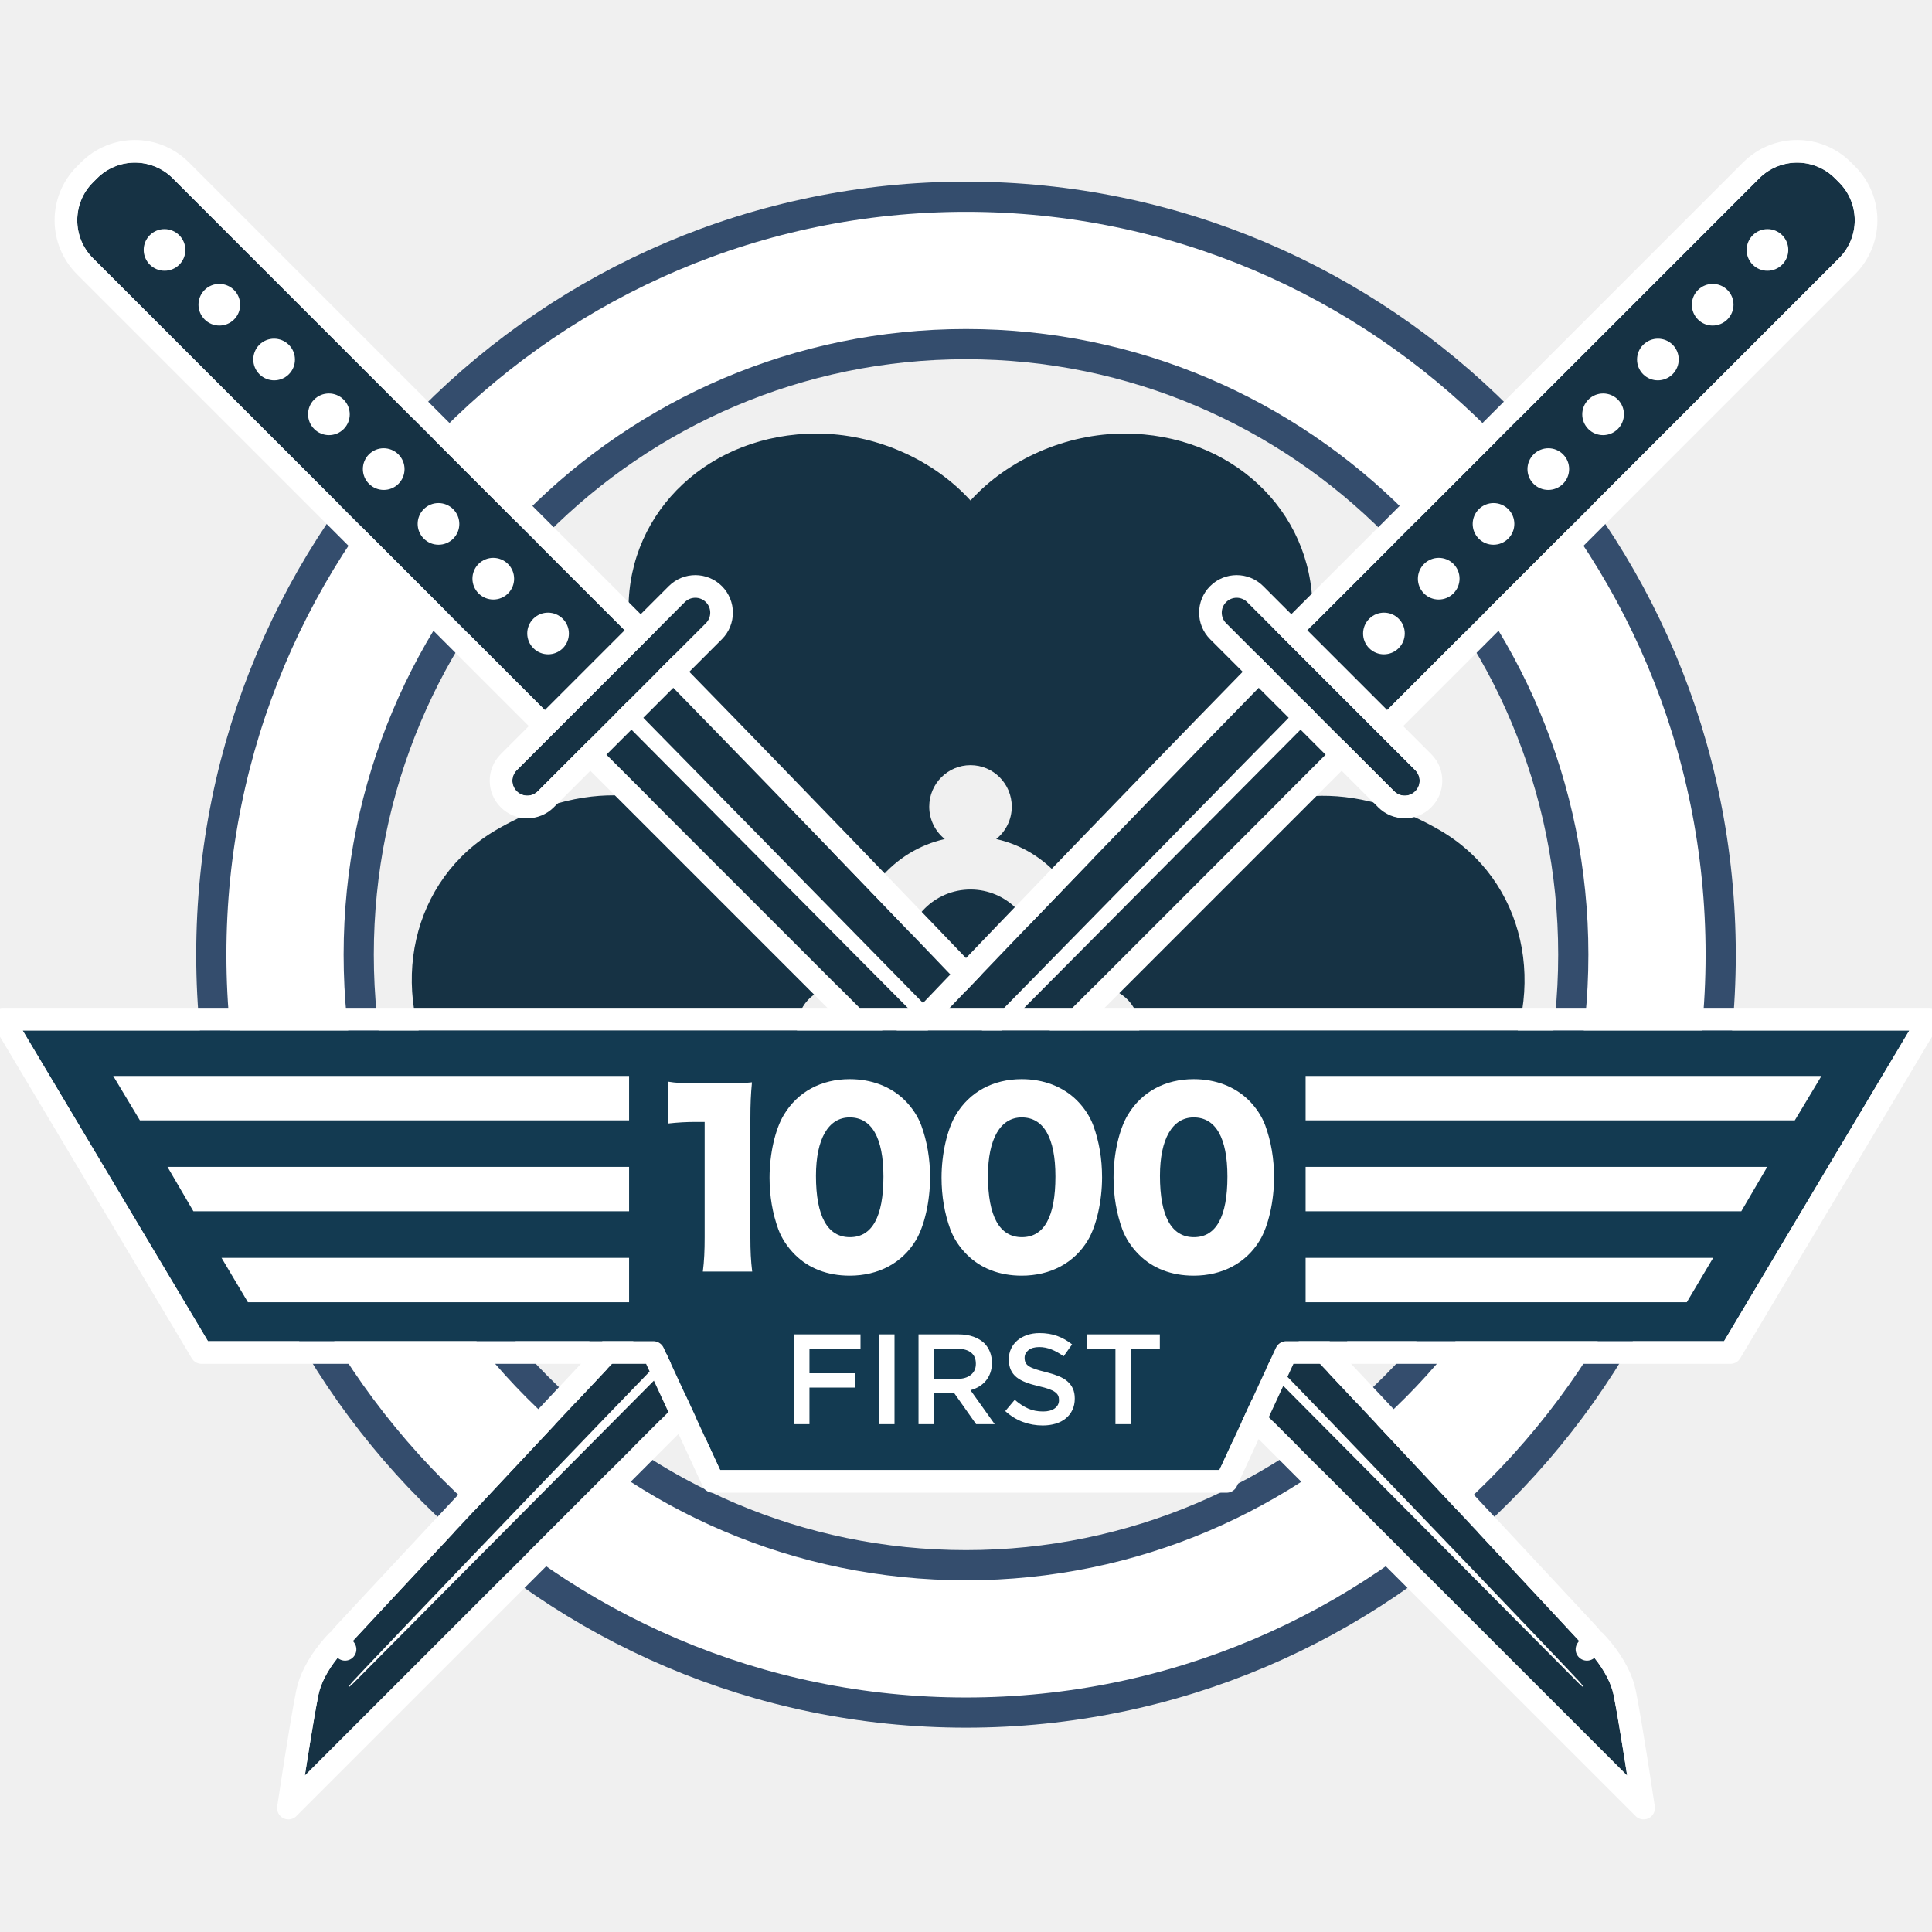
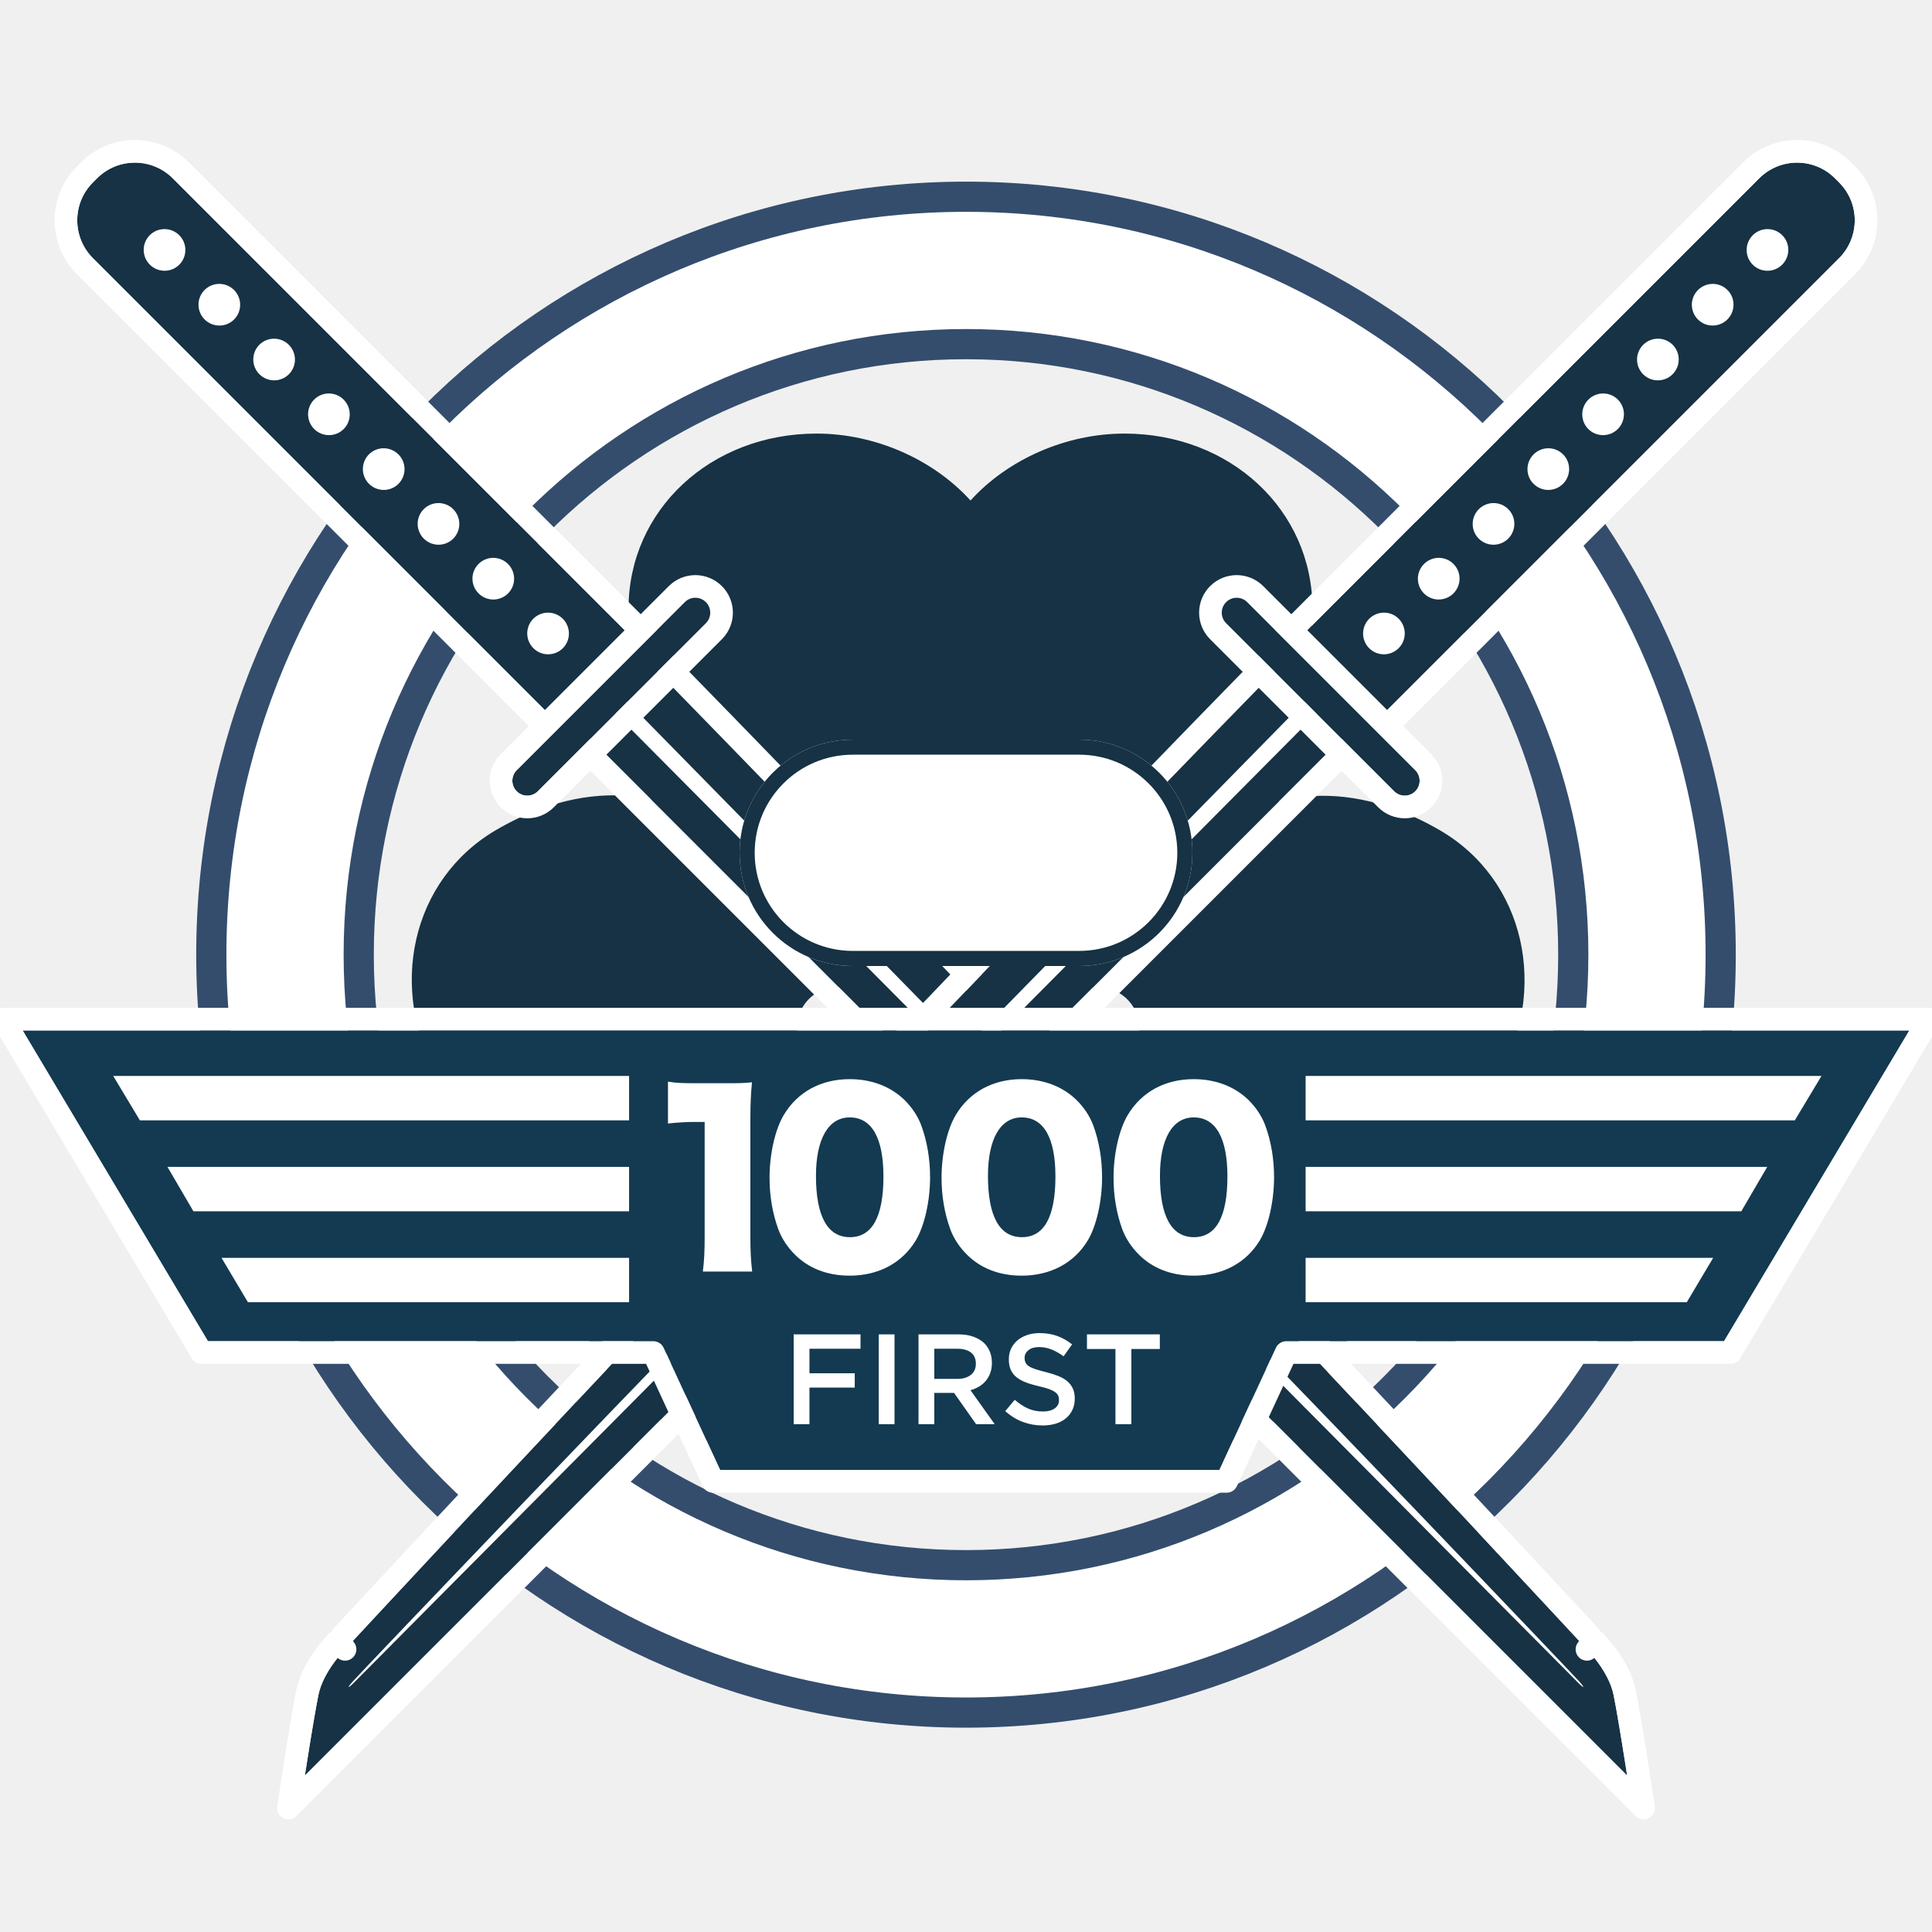
<svg xmlns="http://www.w3.org/2000/svg" xmlns:xlink="http://www.w3.org/1999/xlink" width="128" height="128" viewBox="0 0 128 128">
  <defs>
    <path id="a" d="M5.12,3.553 C5.12,1.591 6.707,0 8.664,0 L9.059,0 C11.016,0 12.603,1.59 12.603,3.553 L12.603,47.784 L5.12,47.784 L5.12,3.553 Z" />
    <path id="b" d="M0,0 L6.302,0 C6.302,0 6.165,16.61 5.504,42.956 C4.843,69.302 4.032,90.533 4.032,90.533 C4.032,90.533 4.032,92.57 3.151,93.904 C2.27,95.239 0,98.332 0,98.332 L0,0 Z" />
    <rect id="c" width="17.723" height="1.975" y="47.389" rx=".987" />
    <path id="d" d="M5.12,3.553 C5.12,1.591 6.707,0 8.664,0 L9.059,0 C11.016,0 12.603,1.59 12.603,3.553 L12.603,47.784 L5.12,47.784 L5.12,3.553 Z" />
    <path id="e" d="M0,0 L6.302,0 C6.302,0 6.165,16.61 5.504,42.956 C4.843,69.302 4.032,90.533 4.032,90.533 C4.032,90.533 4.032,92.57 3.151,93.904 C2.27,95.239 0,98.332 0,98.332 L0,0 Z" />
    <rect id="f" width="17.723" height="1.975" y="47.389" rx=".987" />
    <path id="g" d="M84.736,83.858 L114.223,83.858 L126.5,63.27 L1.5,63.27 L13.777,83.858 L43.764,83.858 L47.713,92.395 L80.787,92.395 L84.736,83.858 Z" />
+     <rect id="h" width="30" height="15" rx="7.5" />
  </defs>
  <g fill="none" fill-rule="evenodd">
    <rect width="128" height="128" />
    <g transform="translate(0 5)">
      <g fill-rule="nonzero" transform="translate(14 8.034)">
        <path fill="#FFFFFF" stroke="#344D6D" stroke-width="2" d="M50,90.664 C72.211,90.664 90.234,72.563 90.234,50.215 C90.234,27.866 72.211,9.766 50,9.766 C27.789,9.766 9.766,27.866 9.766,50.215 C9.766,72.563 27.789,90.664 50,90.664 Z M50,100.429 C22.386,100.429 0,77.947 0,50.215 C0,22.482 22.386,0 50,0 C77.614,0 100,22.482 100,50.215 C100,77.947 77.614,100.429 50,100.429 Z" />
        <path fill="#163244" d="M48.572,57.869 L48.588,71.63 C48.588,71.63 48.9,77.089 41.559,81.346 C35.916,84.617 28.829,82.421 25.317,76.312 C23.392,72.962 22.922,68.768 24.042,65.229 C20.43,64.433 17.048,61.928 15.122,58.578 C11.61,52.469 13.26,45.207 18.903,41.935 C26.439,37.566 31.559,40.83 31.559,40.83 L42.9,47.686 C42.631,48.48 42.485,49.33 42.485,50.215 C42.485,51.084 42.626,51.92 42.886,52.701 C42.07,52.235 41.037,52.204 40.165,52.709 C38.857,53.468 38.409,55.147 39.164,56.461 C39.919,57.774 41.591,58.224 42.899,57.466 C43.741,56.978 44.227,56.108 44.265,55.2 C45.348,56.52 46.853,57.479 48.572,57.869 Z M57.651,47.558 L68.728,40.86 C68.728,40.86 73.849,37.597 81.385,41.966 C87.027,45.238 88.677,52.5 85.165,58.609 C83.239,61.958 79.858,64.464 76.245,65.26 C77.365,68.799 76.896,72.993 74.97,76.343 C71.458,82.452 64.371,84.648 58.729,81.376 C51.387,77.12 51.699,71.661 51.699,71.661 L51.715,57.932 C53.417,57.619 54.926,56.751 56.051,55.523 C56.17,56.322 56.637,57.061 57.388,57.497 C58.696,58.255 60.368,57.805 61.123,56.491 C61.878,55.178 61.43,53.498 60.122,52.74 C59.372,52.305 58.503,52.268 57.755,52.563 C57.986,51.821 58.11,51.033 58.11,50.215 C58.11,49.282 57.948,48.387 57.651,47.558 Z M44.332,45.149 L33.016,38.862 C33.016,38.862 27.642,36.04 27.642,27.301 C27.642,20.758 33.079,15.692 40.103,15.692 C43.954,15.692 47.806,17.381 50.298,20.125 C52.79,17.381 56.642,15.692 60.493,15.692 C67.517,15.692 72.954,20.758 72.954,27.301 C72.954,35.814 68.091,38.273 68.091,38.273 L56.243,45.124 C55.162,43.852 53.684,42.931 52.001,42.556 C52.63,42.052 53.032,41.277 53.032,40.407 C53.032,38.89 51.808,37.661 50.298,37.661 C48.788,37.661 47.564,38.89 47.564,40.407 C47.564,41.277 47.966,42.052 48.595,42.556 C46.901,42.934 45.415,43.864 44.332,45.149 Z M50.298,54.53 C47.925,54.53 46.001,52.598 46.001,50.215 C46.001,47.831 47.925,45.899 50.298,45.899 C52.671,45.899 54.595,47.831 54.595,50.215 C54.595,52.598 52.671,54.53 50.298,54.53 Z" />
      </g>
      <g transform="rotate(-45 15.968 6.576)">
        <use fill="#163244" xlink:href="#a" />
-         <path stroke="#FFFFFF" stroke-width="1.5" d="M4.37,3.553 L4.37,47.784 L4.37,48.534 L5.12,48.534 L12.603,48.534 L13.353,48.534 L13.353,47.784 L13.353,3.553 C13.353,1.176 11.431,-0.75 9.059,-0.75 L8.664,-0.75 C6.292,-0.75 4.37,1.177 4.37,3.553 Z" />
+         <path stroke="#FFFFFF" stroke-width="1.5" d="M4.37,3.553 C4.37,1.177 6.292,-0.75 8.664,-0.75 L9.059,-0.75 C11.431,-0.75 13.353,1.176 13.353,3.553 L13.353,48.534 L4.37,48.534 L4.37,3.553 Z" />
        <path fill="#FFFFFF" d="M8.862,7.898 C8.1,7.898 7.483,7.279 7.483,6.516 C7.483,5.753 8.1,5.134 8.862,5.134 C9.623,5.134 10.24,5.753 10.24,6.516 C10.24,7.279 9.623,7.898 8.862,7.898 Z M8.862,13.032 C8.1,13.032 7.483,12.413 7.483,11.65 C7.483,10.886 8.1,10.268 8.862,10.268 C9.623,10.268 10.24,10.886 10.24,11.65 C10.24,12.413 9.623,13.032 8.862,13.032 Z M8.862,18.166 C8.1,18.166 7.483,17.547 7.483,16.784 C7.483,16.02 8.1,15.401 8.862,15.401 C9.623,15.401 10.24,16.02 10.24,16.784 C10.24,17.547 9.623,18.166 8.862,18.166 Z M8.862,23.3 C8.1,23.3 7.483,22.681 7.483,21.917 C7.483,21.154 8.1,20.535 8.862,20.535 C9.623,20.535 10.24,21.154 10.24,21.917 C10.24,22.681 9.623,23.3 8.862,23.3 Z M8.862,28.433 C8.1,28.433 7.483,27.815 7.483,27.051 C7.483,26.288 8.1,25.669 8.862,25.669 C9.623,25.669 10.24,26.288 10.24,27.051 C10.24,27.815 9.623,28.433 8.862,28.433 Z M8.862,33.567 C8.1,33.567 7.483,32.948 7.483,32.185 C7.483,31.422 8.1,30.803 8.862,30.803 C9.623,30.803 10.24,31.422 10.24,32.185 C10.24,32.948 9.623,33.567 8.862,33.567 Z M8.862,38.701 C8.1,38.701 7.483,38.082 7.483,37.319 C7.483,36.555 8.1,35.937 8.862,35.937 C9.623,35.937 10.24,36.555 10.24,37.319 C10.24,38.082 9.623,38.701 8.862,38.701 Z M8.862,43.835 C8.1,43.835 7.483,43.216 7.483,42.453 C7.483,41.689 8.1,41.07 8.862,41.07 C9.623,41.07 10.24,41.689 10.24,42.453 C10.24,43.216 9.623,43.835 8.862,43.835 Z" />
        <g transform="translate(5.908 48.179)">
          <g stroke-linecap="round" stroke-linejoin="round">
            <use fill="#163244" xlink:href="#b" />
-             <path stroke="#FFFFFF" stroke-width="1.5" d="M0,-0.75 L-0.75,-0.75 L-0.75,0 L-0.75,98.332 L-0.75,100.622 L0.605,98.776 C0.714,98.626 0.906,98.364 1.153,98.025 C1.563,97.461 1.974,96.892 2.357,96.355 C2.394,96.304 2.394,96.304 2.43,96.253 C3.018,95.43 3.48,94.767 3.777,94.318 C4.029,93.936 4.228,93.498 4.383,93.015 C4.559,92.469 4.67,91.892 4.732,91.317 C4.769,90.972 4.782,90.699 4.782,90.533 L4.032,90.533 C4.786,90.444 4.794,90.212 4.807,89.873 C4.828,89.307 4.853,88.642 4.88,87.882 C4.959,85.713 5.047,83.223 5.142,80.45 C5.412,72.528 5.683,63.927 5.935,54.948 C6.048,50.947 6.154,46.95 6.254,42.975 C6.543,31.446 6.754,20.919 6.9,11.61 C6.952,8.351 6.991,5.478 7.02,3.016 C7.03,2.154 7.038,1.405 7.044,0.773 C7.048,0.393 7.05,0.136 7.052,0.006 L7.058,-0.75 L6.302,-0.75 L0,-0.75 Z" />
+             <path stroke="#FFFFFF" stroke-width="1.5" d="M-0.75,-0.75 L7.058,-0.75 L7.052,0.006 C7.05,0.136 7.048,0.393 7.044,0.773 C7.038,1.405 7.03,2.154 7.02,3.016 C6.991,5.478 6.952,8.351 6.9,11.61 C6.754,20.919 6.543,31.446 6.254,42.975 C6.154,46.95 6.048,50.947 5.935,54.948 C5.683,63.927 5.412,72.528 5.142,80.45 C5.047,83.223 4.959,85.713 4.88,87.882 C4.853,88.642 4.828,89.307 4.807,89.873 C4.794,90.212 4.786,90.444 4.032,90.533 L4.782,90.533 C4.782,90.699 4.769,90.972 4.732,91.317 C4.67,91.892 4.559,92.469 4.383,93.015 C4.228,93.498 4.029,93.936 3.777,94.318 C3.48,94.767 3.018,95.43 2.43,96.253 C2.394,96.304 2.394,96.304 2.357,96.355 C1.974,96.892 1.563,97.461 1.153,98.025 C0.906,98.364 0.714,98.626 0.605,98.776 L-0.75,100.622 L-0.75,-0.75 Z" />
          </g>
          <path fill="#FFFFFF" d="M2.363,0 L3.491,0 C3.491,0 3.345,15.817 3.097,40.576 C2.85,65.335 2.2,91.112 2.165,91.686 C2.13,92.26 2.055,92.292 2.055,91.67 C2.055,90.469 2.363,0 2.363,0 Z" />
        </g>
        <g>
          <use fill="#163244" xlink:href="#c" />
          <rect width="19.223" height="3.475" x="-.75" y="46.639" stroke="#FFFFFF" stroke-width="1.5" rx="1.737" />
        </g>
      </g>
      <g transform="scale(-1 1) rotate(-45 -48.032 161.086)">
        <use fill="#163244" xlink:href="#d" />
-         <path stroke="#FFFFFF" stroke-width="1.5" d="M4.37,3.553 L4.37,47.784 L4.37,48.534 L5.12,48.534 L12.603,48.534 L13.353,48.534 L13.353,47.784 L13.353,3.553 C13.353,1.176 11.431,-0.75 9.059,-0.75 L8.664,-0.75 C6.292,-0.75 4.37,1.177 4.37,3.553 Z" />
+         <path stroke="#FFFFFF" stroke-width="1.5" d="M4.37,3.553 C4.37,1.177 6.292,-0.75 8.664,-0.75 L9.059,-0.75 C11.431,-0.75 13.353,1.176 13.353,3.553 L13.353,48.534 L4.37,48.534 L4.37,3.553 Z" />
        <path fill="#FFFFFF" d="M8.862,7.898 C8.1,7.898 7.483,7.279 7.483,6.516 C7.483,5.753 8.1,5.134 8.862,5.134 C9.623,5.134 10.24,5.753 10.24,6.516 C10.24,7.279 9.623,7.898 8.862,7.898 Z M8.862,13.032 C8.1,13.032 7.483,12.413 7.483,11.65 C7.483,10.886 8.1,10.268 8.862,10.268 C9.623,10.268 10.24,10.886 10.24,11.65 C10.24,12.413 9.623,13.032 8.862,13.032 Z M8.862,18.166 C8.1,18.166 7.483,17.547 7.483,16.784 C7.483,16.02 8.1,15.401 8.862,15.401 C9.623,15.401 10.24,16.02 10.24,16.784 C10.24,17.547 9.623,18.166 8.862,18.166 Z M8.862,23.3 C8.1,23.3 7.483,22.681 7.483,21.917 C7.483,21.154 8.1,20.535 8.862,20.535 C9.623,20.535 10.24,21.154 10.24,21.917 C10.24,22.681 9.623,23.3 8.862,23.3 Z M8.862,28.433 C8.1,28.433 7.483,27.815 7.483,27.051 C7.483,26.288 8.1,25.669 8.862,25.669 C9.623,25.669 10.24,26.288 10.24,27.051 C10.24,27.815 9.623,28.433 8.862,28.433 Z M8.862,33.567 C8.1,33.567 7.483,32.948 7.483,32.185 C7.483,31.422 8.1,30.803 8.862,30.803 C9.623,30.803 10.24,31.422 10.24,32.185 C10.24,32.948 9.623,33.567 8.862,33.567 Z M8.862,38.701 C8.1,38.701 7.483,38.082 7.483,37.319 C7.483,36.555 8.1,35.937 8.862,35.937 C9.623,35.937 10.24,36.555 10.24,37.319 C10.24,38.082 9.623,38.701 8.862,38.701 Z M8.862,43.835 C8.1,43.835 7.483,43.216 7.483,42.453 C7.483,41.689 8.1,41.07 8.862,41.07 C9.623,41.07 10.24,41.689 10.24,42.453 C10.24,43.216 9.623,43.835 8.862,43.835 Z" />
        <g transform="translate(5.908 48.179)">
          <g stroke-linecap="round" stroke-linejoin="round">
            <use fill="#163244" xlink:href="#e" />
-             <path stroke="#FFFFFF" stroke-width="1.5" d="M0,-0.75 L-0.75,-0.75 L-0.75,0 L-0.75,98.332 L-0.75,100.622 L0.605,98.776 C0.714,98.626 0.906,98.364 1.153,98.025 C1.563,97.461 1.974,96.892 2.357,96.355 C2.394,96.304 2.394,96.304 2.43,96.253 C3.018,95.43 3.48,94.767 3.777,94.318 C4.029,93.936 4.228,93.498 4.383,93.015 C4.559,92.469 4.67,91.892 4.732,91.317 C4.769,90.972 4.782,90.699 4.782,90.533 L4.032,90.533 C4.786,90.444 4.794,90.212 4.807,89.873 C4.828,89.307 4.853,88.642 4.88,87.882 C4.959,85.713 5.047,83.223 5.142,80.45 C5.412,72.528 5.683,63.927 5.935,54.948 C6.048,50.947 6.154,46.95 6.254,42.975 C6.543,31.446 6.754,20.919 6.9,11.61 C6.952,8.351 6.991,5.478 7.02,3.016 C7.03,2.154 7.038,1.405 7.044,0.773 C7.048,0.393 7.05,0.136 7.052,0.006 L7.058,-0.75 L6.302,-0.75 L0,-0.75 Z" />
+             <path stroke="#FFFFFF" stroke-width="1.5" d="M-0.75,-0.75 L7.058,-0.75 L7.052,0.006 C7.05,0.136 7.048,0.393 7.044,0.773 C7.038,1.405 7.03,2.154 7.02,3.016 C6.991,5.478 6.952,8.351 6.9,11.61 C6.754,20.919 6.543,31.446 6.254,42.975 C6.154,46.95 6.048,50.947 5.935,54.948 C5.683,63.927 5.412,72.528 5.142,80.45 C5.047,83.223 4.959,85.713 4.88,87.882 C4.853,88.642 4.828,89.307 4.807,89.873 C4.794,90.212 4.786,90.444 4.032,90.533 L4.782,90.533 C4.782,90.699 4.769,90.972 4.732,91.317 C4.67,91.892 4.559,92.469 4.383,93.015 C4.228,93.498 4.029,93.936 3.777,94.318 C3.48,94.767 3.018,95.43 2.43,96.253 C2.394,96.304 2.394,96.304 2.357,96.355 C1.974,96.892 1.563,97.461 1.153,98.025 C0.906,98.364 0.714,98.626 0.605,98.776 L-0.75,100.622 L-0.75,-0.75 Z" />
          </g>
          <path fill="#FFFFFF" d="M2.363,0 L3.491,0 C3.491,0 3.345,15.817 3.097,40.576 C2.85,65.335 2.2,91.112 2.165,91.686 C2.13,92.26 2.055,92.292 2.055,91.67 C2.055,90.469 2.363,0 2.363,0 Z" />
        </g>
        <g>
          <use fill="#163244" xlink:href="#f" />
          <rect width="19.223" height="3.475" x="-.75" y="46.639" stroke="#FFFFFF" stroke-width="1.5" rx="1.737" />
        </g>
      </g>
      <g stroke-linecap="round" stroke-linejoin="round">
        <use fill="#133A51" xlink:href="#g" />
-         <path stroke="#FFFFFF" stroke-width="1.5" d="M85.215,84.608 L114.223,84.608 L114.649,84.608 L114.867,84.242 L127.144,63.655 L127.82,62.52 L126.5,62.52 L1.5,62.52 L0.18,62.52 L0.856,63.655 L13.133,84.242 L13.351,84.608 L13.777,84.608 L43.285,84.608 L47.032,92.71 L47.234,93.145 L47.713,93.145 L80.787,93.145 L81.266,93.145 L81.468,92.71 L85.215,84.608 Z" />
+         <path stroke="#FFFFFF" stroke-width="1.5" d="M85.215,84.608 L81.266,93.145 L47.234,93.145 L43.285,84.608 L13.351,84.608 L0.18,62.52 L127.82,62.52 L114.649,84.608 L85.215,84.608 Z" />
      </g>
      <path fill="#FFFFFF" d="M44.255 69.436C44.915 69.361 45.5 69.331 46.085 69.331L46.685 69.331 46.685 76.981C46.685 77.851 46.655 78.556 46.565 79.246L49.835 79.246C49.745 78.511 49.715 77.881 49.715 76.981L49.715 69.121C49.715 68.131 49.745 67.501 49.82 66.706 49.22 66.766 49.025 66.766 47.96 66.766L46.055 66.766C45.185 66.766 44.795 66.751 44.255 66.661L44.255 69.436zM56.295 79.516C54.825 79.516 53.58 79.036 52.665 78.121 52.17 77.626 51.795 77.056 51.57 76.456 51.18 75.391 50.985 74.236 50.985 73.021 50.985 71.446 51.36 69.811 51.93 68.866 52.845 67.336 54.405 66.496 56.295 66.496 57.75 66.496 59.025 66.991 59.94 67.891 60.435 68.386 60.81 68.956 61.035 69.556 61.425 70.621 61.62 71.776 61.62 73.006 61.62 74.581 61.245 76.231 60.675 77.176 59.775 78.676 58.2 79.516 56.295 79.516zM56.295 69.031C54.885 69.031 54.06 70.456 54.06 72.901 54.06 75.586 54.825 76.966 56.31 76.966 57.78 76.966 58.53 75.616 58.53 72.946 58.53 70.381 57.75 69.031 56.295 69.031zM67.69 79.516C66.22 79.516 64.975 79.036 64.06 78.121 63.565 77.626 63.19 77.056 62.965 76.456 62.575 75.391 62.38 74.236 62.38 73.021 62.38 71.446 62.755 69.811 63.325 68.866 64.24 67.336 65.8 66.496 67.69 66.496 69.145 66.496 70.42 66.991 71.335 67.891 71.83 68.386 72.205 68.956 72.43 69.556 72.82 70.621 73.015 71.776 73.015 73.006 73.015 74.581 72.64 76.231 72.07 77.176 71.17 78.676 69.595 79.516 67.69 79.516zM67.69 69.031C66.28 69.031 65.455 70.456 65.455 72.901 65.455 75.586 66.22 76.966 67.705 76.966 69.175 76.966 69.925 75.616 69.925 72.946 69.925 70.381 69.145 69.031 67.69 69.031zM79.085 79.516C77.615 79.516 76.37 79.036 75.455 78.121 74.96 77.626 74.585 77.056 74.36 76.456 73.97 75.391 73.775 74.236 73.775 73.021 73.775 71.446 74.15 69.811 74.72 68.866 75.635 67.336 77.195 66.496 79.085 66.496 80.54 66.496 81.815 66.991 82.73 67.891 83.225 68.386 83.6 68.956 83.825 69.556 84.215 70.621 84.41 71.776 84.41 73.006 84.41 74.581 84.035 76.231 83.465 77.176 82.565 78.676 80.99 79.516 79.085 79.516zM79.085 69.031C77.675 69.031 76.85 70.456 76.85 72.901 76.85 75.586 77.615 76.966 79.1 76.966 80.57 76.966 81.32 75.616 81.32 72.946 81.32 70.381 80.54 69.031 79.085 69.031zM41.679 66.283L7.5 66.283 9.268 69.226 41.679 69.226 41.679 66.283zM41.679 72.309L11.095 72.309 12.814 75.252 41.679 75.252 41.679 72.309zM41.679 78.335L14.676 78.335 16.426 81.277 41.679 81.277 41.679 78.335z" />
      <path fill="#FFFFFF" d="M120.679,66.283 L86.5,66.283 L88.268,69.226 L120.679,69.226 L120.679,66.283 Z M120.679,72.309 L90.095,72.309 L91.814,75.252 L120.679,75.252 L120.679,72.309 Z M120.679,78.335 L93.676,78.335 L95.426,81.277 L120.679,81.277 L120.679,78.335 Z" transform="matrix(-1 0 0 1 207.179 0)" />
      <g fill="#FFFFFF" transform="translate(52.5 82.356)">
        <path d="M0.083,1.05 L4.511,1.05 L4.511,2.002 L1.129,2.002 L1.129,3.626 L4.129,3.626 L4.129,4.577 L1.129,4.577 L1.129,7 L0.083,7 L0.083,1.05 Z M5.718,1.05 L6.764,1.05 L6.764,7 L5.718,7 L5.718,1.05 Z M10.929,3.999 C11.303,3.999 11.6,3.91 11.822,3.732 C12.043,3.553 12.153,3.311 12.153,3.005 L12.153,2.988 C12.153,2.665 12.045,2.42 11.83,2.253 C11.615,2.086 11.312,2.002 10.921,2.002 L9.399,2.002 L9.399,3.999 L10.929,3.999 Z M8.354,1.05 L11.005,1.05 C11.38,1.05 11.711,1.102 12,1.207 C12.289,1.312 12.53,1.458 12.723,1.645 C12.881,1.809 13.003,1.999 13.088,2.215 C13.173,2.43 13.216,2.668 13.216,2.929 L13.216,2.946 C13.216,3.189 13.18,3.409 13.109,3.604 C13.038,3.8 12.941,3.973 12.816,4.123 C12.691,4.273 12.543,4.4 12.37,4.505 C12.197,4.61 12.006,4.691 11.796,4.747 L13.402,7 L12.17,7 L10.708,4.926 L9.399,4.926 L9.399,7 L8.354,7 L8.354,1.05 Z M16.581,7.085 C16.122,7.085 15.683,7.007 15.264,6.851 C14.845,6.695 14.457,6.456 14.1,6.133 L14.729,5.385 C15.018,5.634 15.309,5.826 15.604,5.959 C15.899,6.092 16.233,6.159 16.607,6.159 C16.93,6.159 17.186,6.091 17.376,5.955 C17.566,5.818 17.661,5.637 17.661,5.41 L17.661,5.394 C17.661,5.286 17.643,5.191 17.606,5.109 C17.569,5.027 17.501,4.949 17.402,4.875 C17.303,4.801 17.167,4.733 16.994,4.671 C16.821,4.609 16.596,4.546 16.318,4.484 C16.001,4.41 15.719,4.327 15.472,4.233 C15.226,4.14 15.019,4.026 14.852,3.893 C14.685,3.76 14.557,3.597 14.469,3.405 C14.381,3.212 14.338,2.98 14.338,2.708 L14.338,2.691 C14.338,2.435 14.388,2.202 14.491,1.989 C14.593,1.777 14.733,1.595 14.911,1.445 C15.09,1.295 15.304,1.178 15.553,1.093 C15.802,1.007 16.074,0.965 16.369,0.965 C16.805,0.965 17.198,1.029 17.546,1.156 C17.895,1.284 18.222,1.469 18.528,1.713 L17.967,2.503 C17.695,2.305 17.426,2.154 17.16,2.049 C16.893,1.944 16.624,1.891 16.352,1.891 C16.046,1.891 15.808,1.959 15.638,2.095 C15.468,2.232 15.383,2.399 15.383,2.597 L15.383,2.614 C15.383,2.727 15.403,2.828 15.443,2.916 C15.482,3.004 15.554,3.083 15.659,3.154 C15.764,3.225 15.909,3.291 16.093,3.353 C16.277,3.416 16.511,3.481 16.794,3.549 C17.106,3.628 17.382,3.716 17.623,3.812 C17.864,3.909 18.063,4.026 18.222,4.165 C18.381,4.304 18.501,4.466 18.583,4.65 C18.665,4.834 18.706,5.048 18.706,5.292 L18.706,5.309 C18.706,5.586 18.654,5.835 18.549,6.056 C18.444,6.278 18.299,6.464 18.111,6.617 C17.924,6.771 17.701,6.887 17.44,6.966 C17.179,7.045 16.893,7.085 16.581,7.085 Z M21.401,2.019 L19.514,2.019 L19.514,1.05 L24.342,1.05 L24.342,2.019 L22.455,2.019 L22.455,7 L21.401,7 L21.401,2.019 Z" />
      </g>
    </g>
+     <g transform="translate(49 49)">
+       <use fill="#FFFFFF" xlink:href="#h" />
+       <rect width="29" height="14" x=".5" y=".5" stroke="#163244" rx="7" />
+     </g>
  </g>
</svg>
